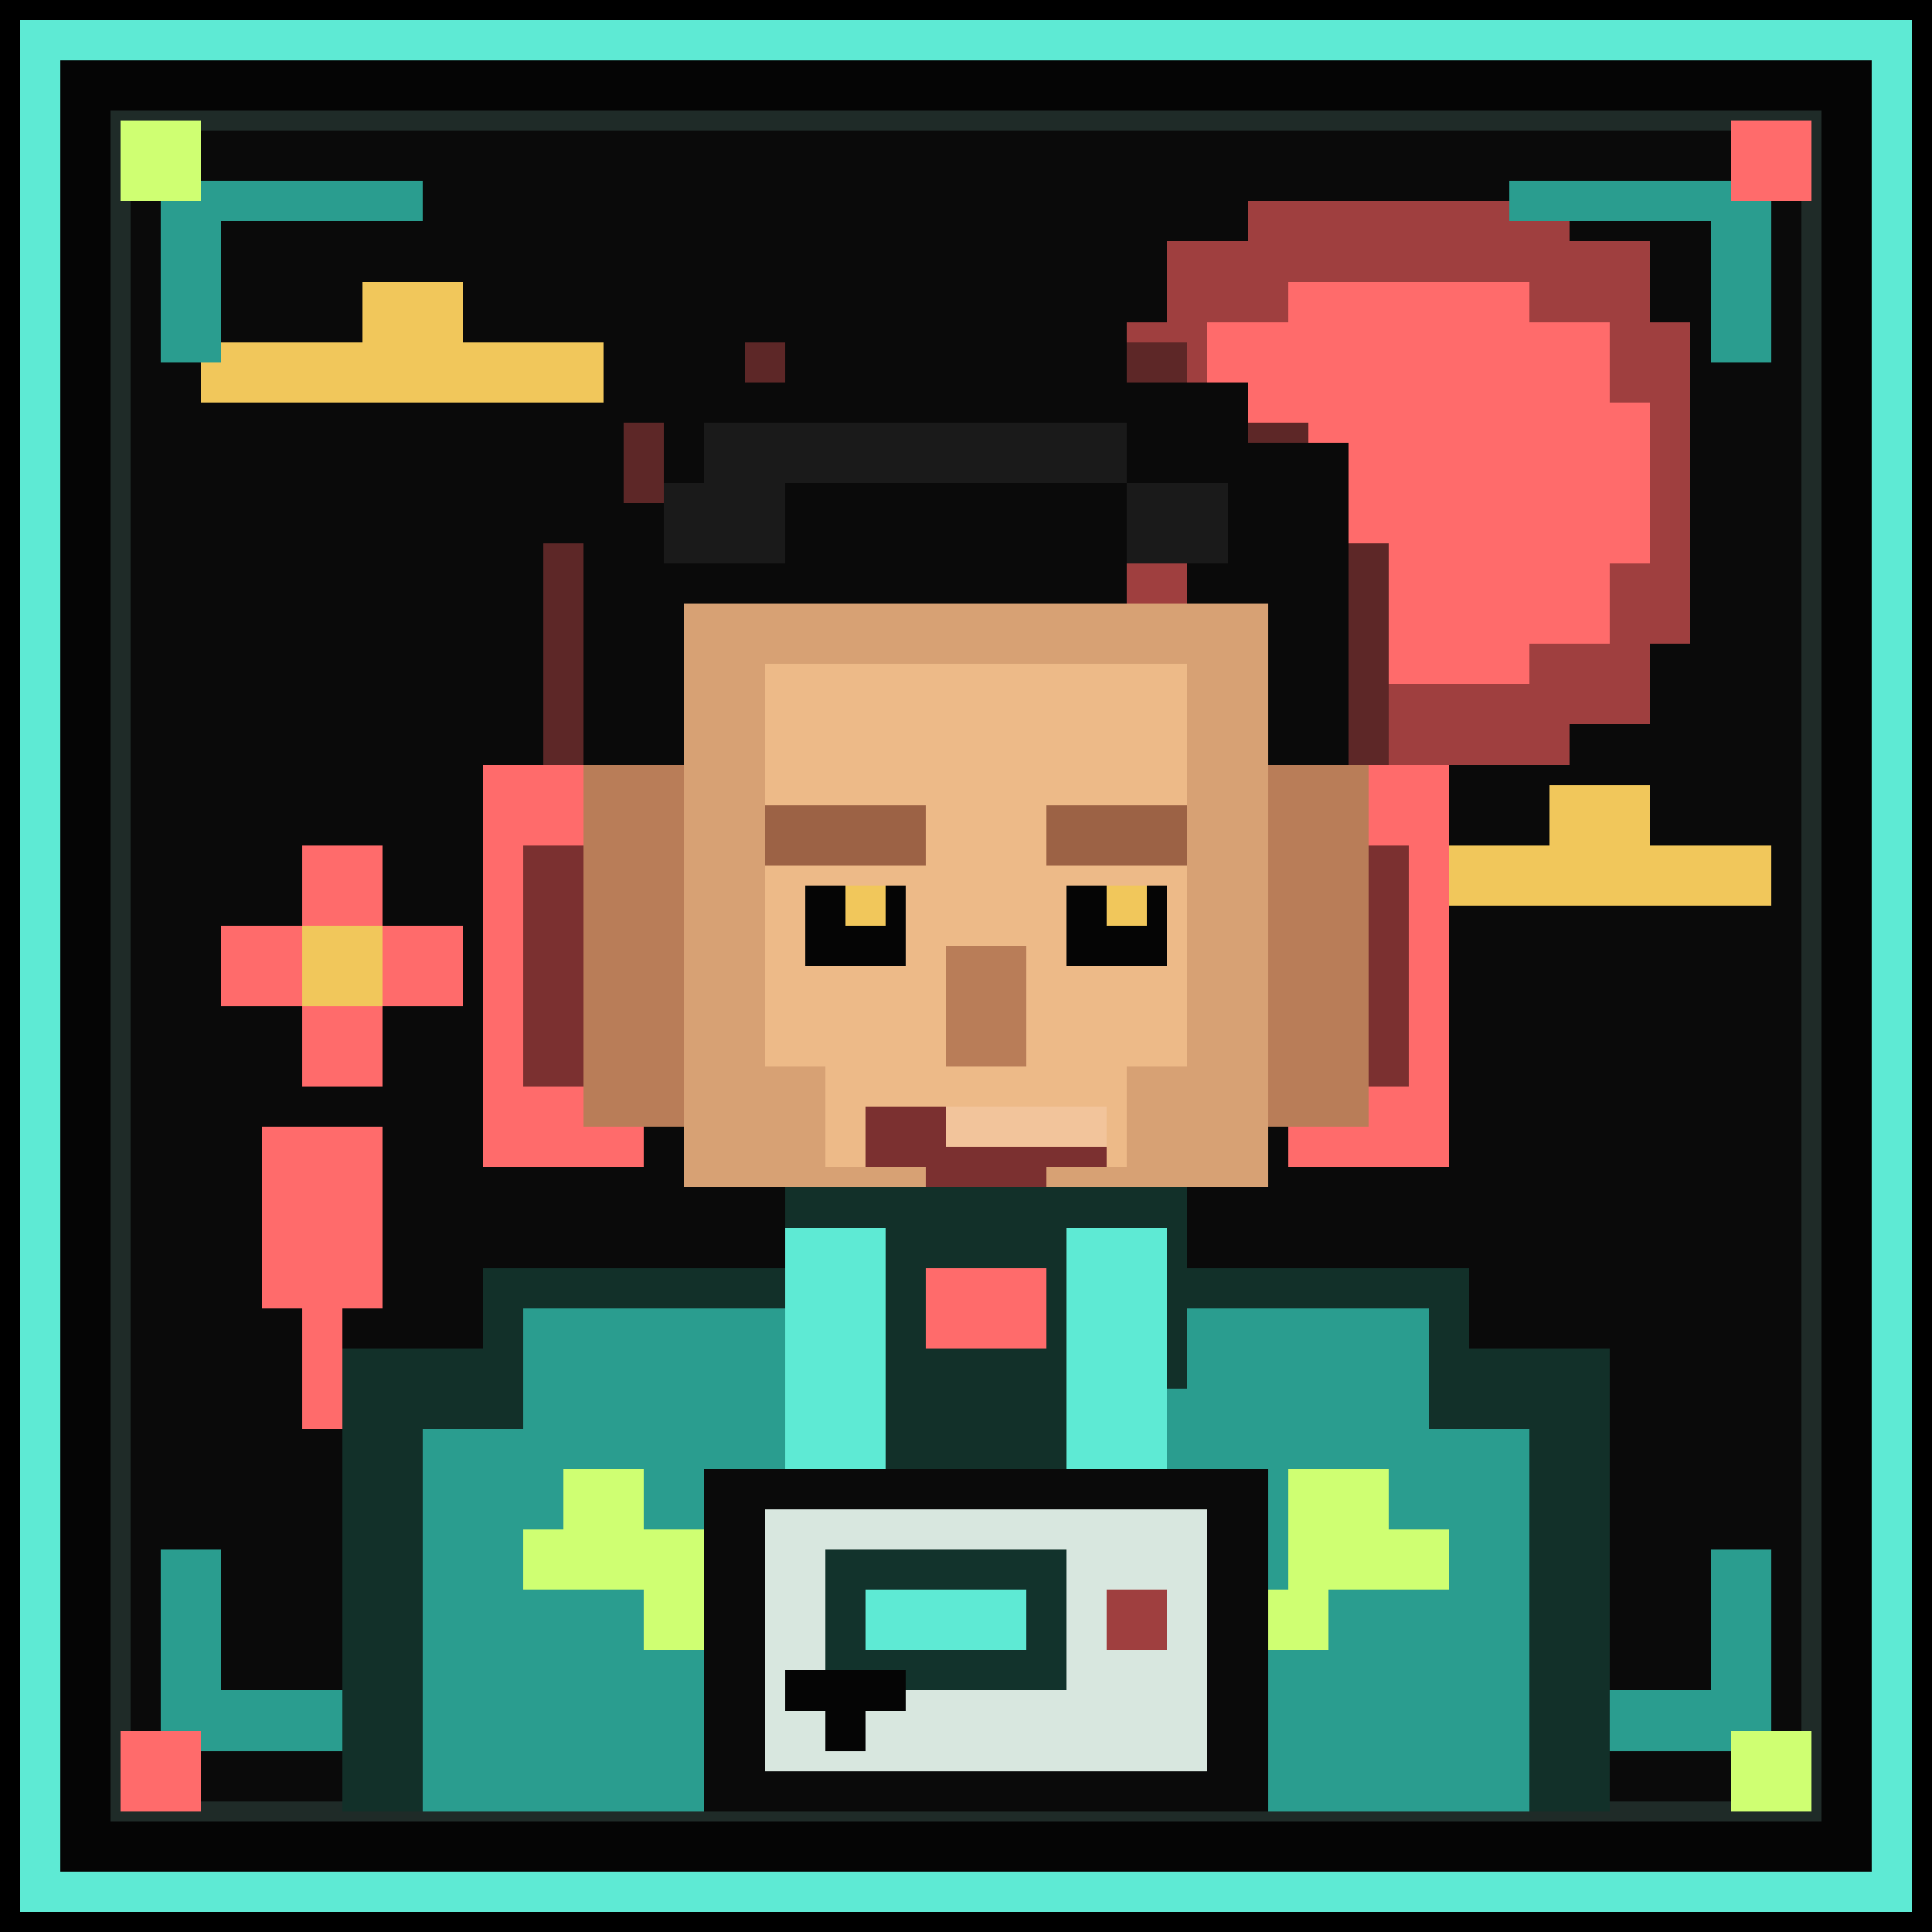
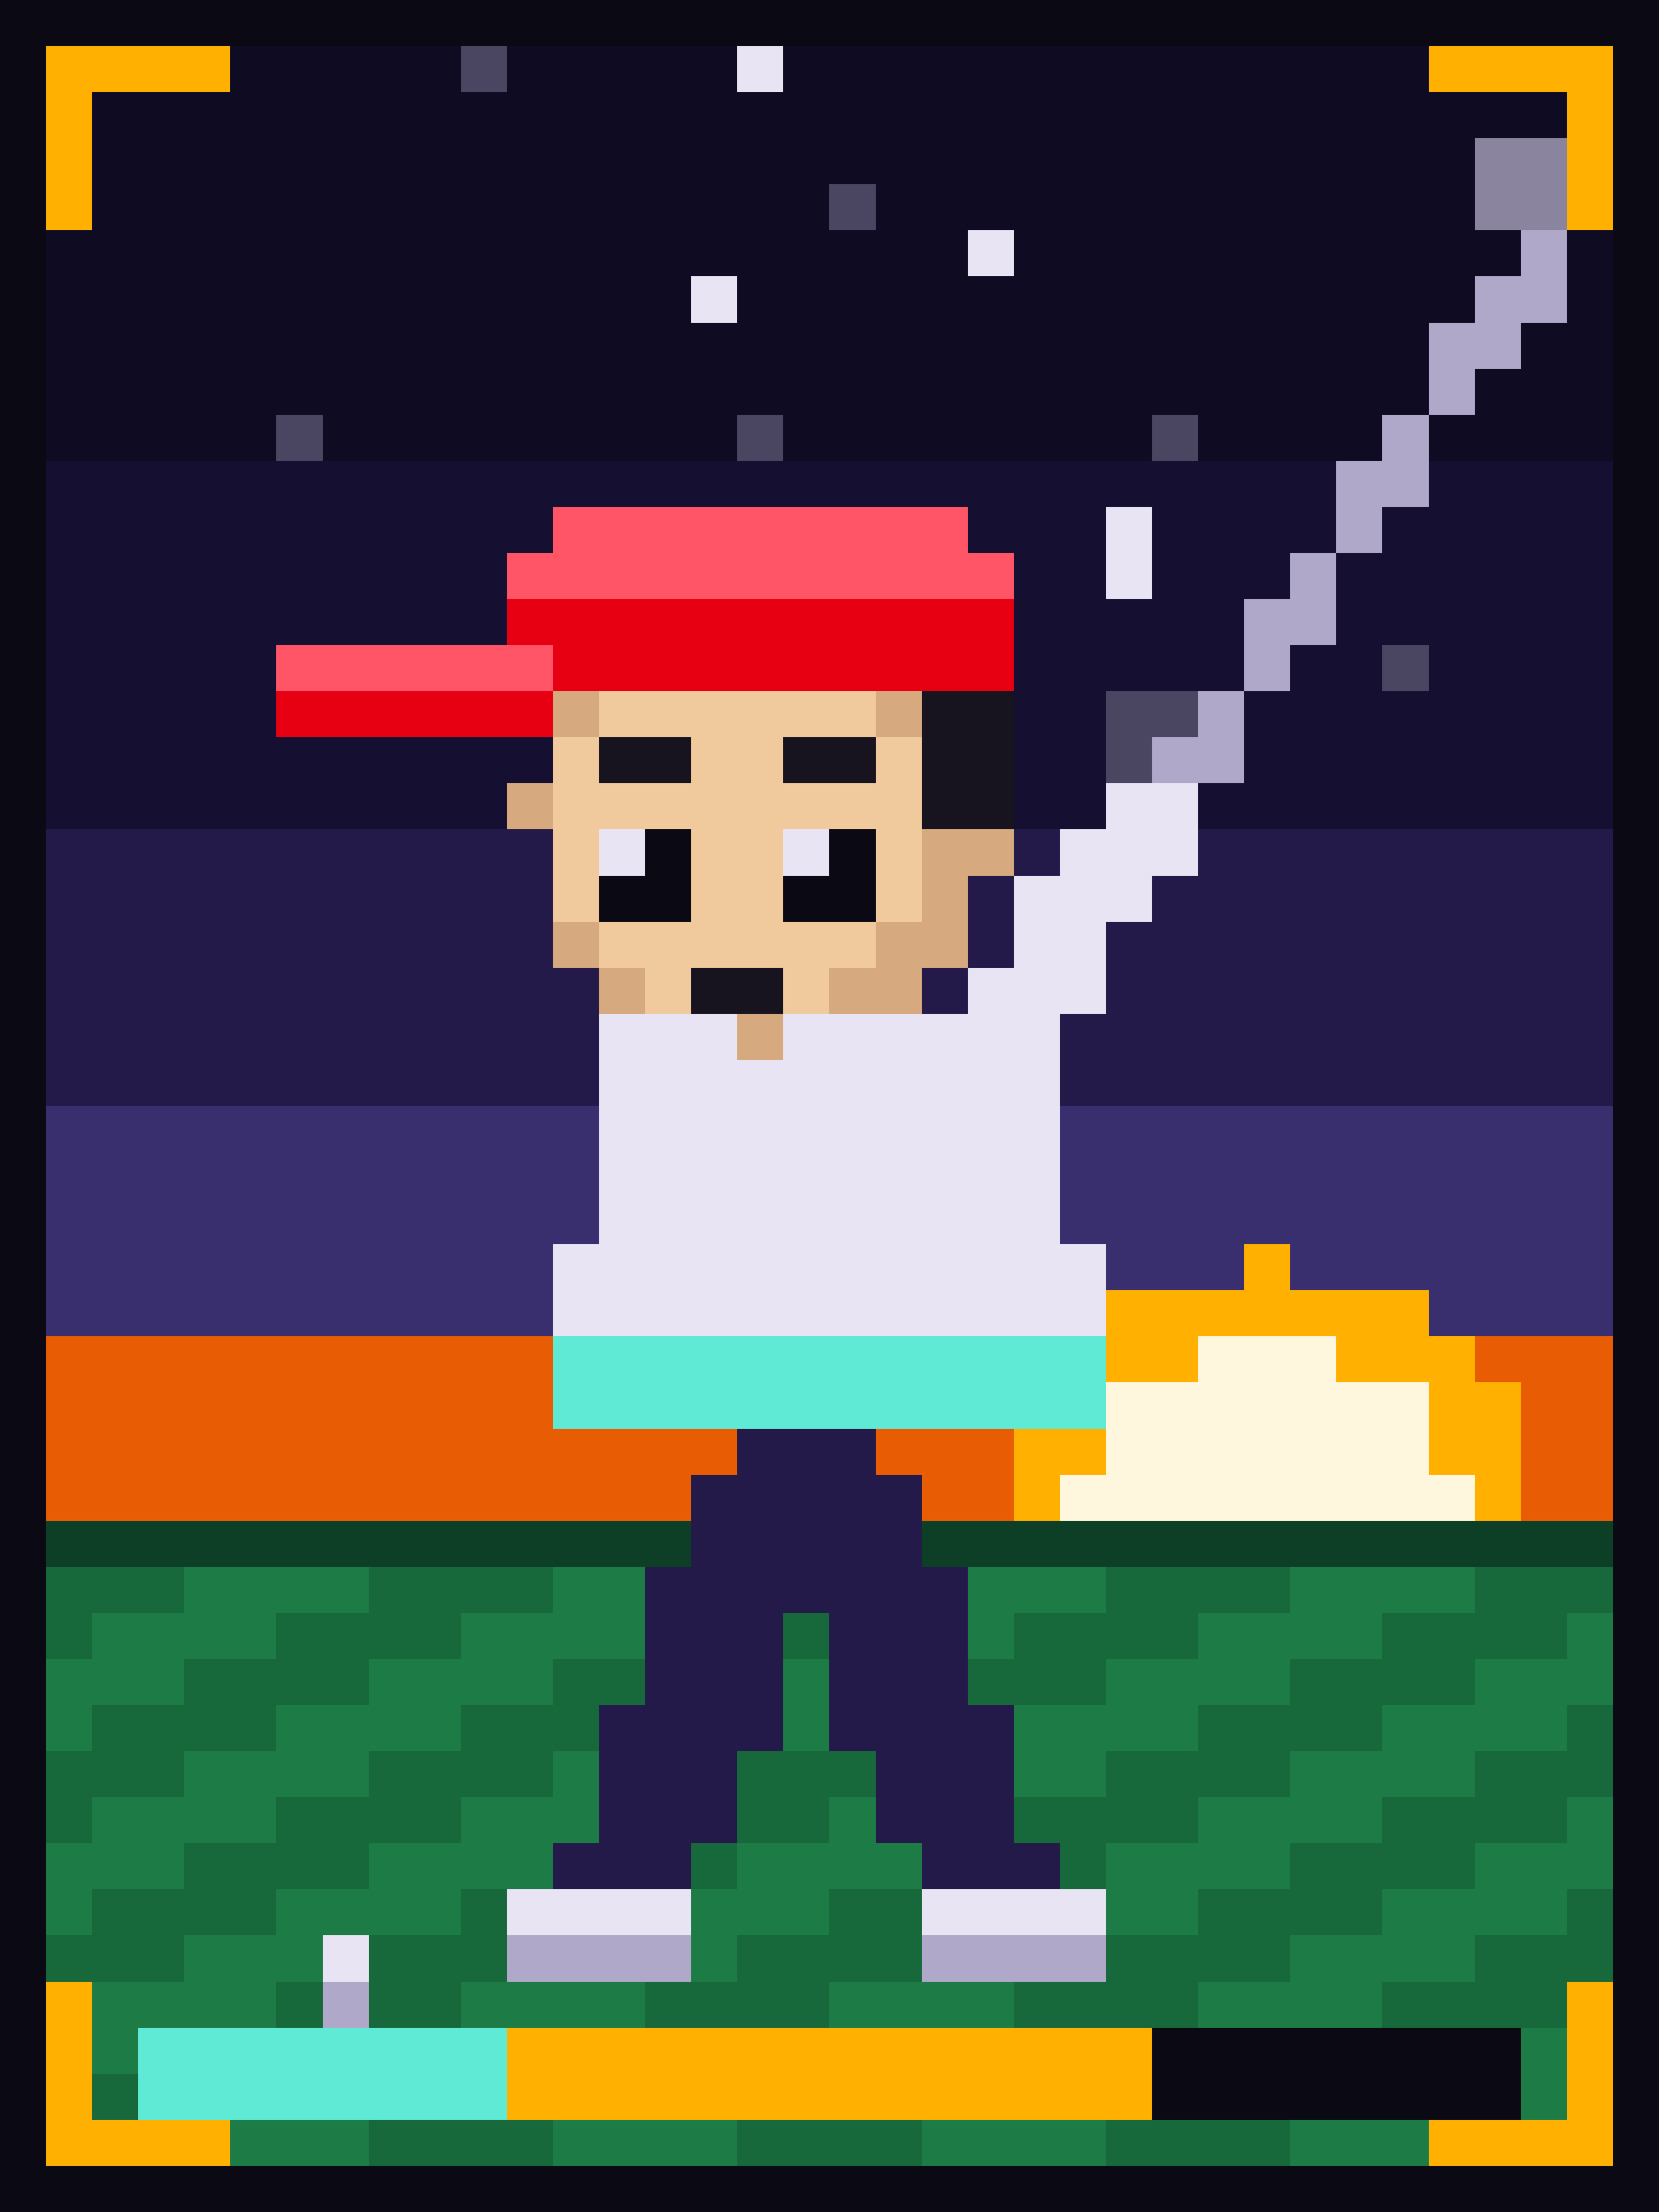
- <svg xmlns="http://www.w3.org/2000/svg" viewBox="0 0 192 192" shape-rendering="crispEdges">
-   <rect width="192" height="192" fill="#000000" />
-   <rect x="4" y="4" width="184" height="184" fill="#050505" stroke="#5eead4" stroke-width="4" />
-   <rect x="12" y="12" width="168" height="168" fill="#0a0a0a" stroke="#1f2b28" stroke-width="2" />
-   <path fill="#9f3f3f" d="M124 20h32v4h8v8h4v32h-4v8h-8v4h-32v-4h-8v-8h-4V32h4v-8h8z" />
-   <path fill="#ff6b6b" d="M128 28h24v4h8v8h4v16h-4v8h-8v4h-24v-4h-8v-8h-4V40h4v-8h8z" />
-   <path fill="#f1c75b" d="M20 34h16v-6h10v6h14v6H20zm118 50h16v-6h10v6h12v6h-38z" />
-   <path fill="#2a9d8f" d="M16 18h26v4H22v14h-6zm134 0h26v18h-6V22h-20zM16 154h6v14h20v6H16zm154 0h6v20h-26v-6h20z" />
-   <path fill="#5d2727" d="M54 54h8V42h12V34h44v8h12v12h8v58h-12V58h-8V46H74v12h-8v54H54z" />
-   <path fill="#ff6b6b" d="M48 76h16v40H48zm80 0h16v40h-16z" />
-   <path fill="#7b3030" d="M52 84h12v24H52zm76 0h12v24h-12z" />
-   <path fill="#0a0a0a" d="M66 38h12v-6h34v6h12v6h10v34h-8V64h-8V54h-12v8H92v-8H80v8H68v18H58V50h8z" />
-   <path fill="#1a1a1a" d="M70 42h42v6H78v8H66v-8h4zm42 6h10v8h-10z" />
-   <path fill="#b97d58" d="M58 76h10v36H58zm68 0h10v36h-10z" />
-   <path fill="#d7a174" d="M68 60h58v58h-8v12H78v-12H68z" />
-   <path fill="#edba88" d="M76 66h42v40h-6v10H82v-10h-6z" />
-   <path fill="#9c6245" d="M76 80h16v6H76zm28 0h14v6h-14z" />
-   <path fill="#050505" d="M80 88h10v8H80zm26 0h10v8h-10z" />
-   <path fill="#f1c75b" d="M84 88h4v4h-4zm26 0h4v4h-4z" />
-   <path fill="#b97d58" d="M94 94h8v12h-8z" />
-   <path fill="#7b3030" d="M86 110h24v6h-6v4H92v-4h-6z" />
-   <path fill="#f2c49b" d="M94 110h16v4H94z" />
-   <path fill="#123029" d="M48 126h30v-8h40v8h28v8h14v46H34v-46h14z" />
-   <path fill="#2a9d8f" d="M52 130h26v8h10v42H42v-38h10zm66 0h24v12h10v38h-46v-42h12z" />
-   <path fill="#5eead4" d="M78 122h10v58H78zm28 0h10v58h-10z" />
-   <path fill="#cfff72" d="M56 146h8v6h6v6h8v6h-14v-6H52v-6h4zm72 0h10v6h6v6h-12v6h-16v-6h12z" />
-   <path fill="#ff6b6b" d="M92 126h12v8H92z" />
-   <path fill="#0a0a0a" d="M70 146h56v34H70z" />
-   <path fill="#d8e7df" d="M76 150h44v26H76z" />
-   <path fill="#12332c" d="M82 154h24v14H82z" />
-   <path fill="#5eead4" d="M86 158h16v6H86z" />
-   <path fill="#9f3f3f" d="M110 158h6v6h-6z" />
-   <path fill="#050505" d="M82 170h4v4h-4zm-4-4h12v4H78z" />
-   <path fill="#ff6b6b" d="M22 92h8v-8h8v8h8v8h-8v8h-8v-8h-8zm8 20h8v18h-4v12h-4v-12h-4v-18z" />
-   <path fill="#f1c75b" d="M30 92h8v8h-8z" />
-   <rect x="12" y="12" width="8" height="8" fill="#cfff72" />
-   <rect x="172" y="12" width="8" height="8" fill="#ff6b6b" />
-   <rect x="12" y="172" width="8" height="8" fill="#ff6b6b" />
-   <rect x="172" y="172" width="8" height="8" fill="#cfff72" />
+ <svg xmlns="http://www.w3.org/2000/svg" viewBox="0 0 144 192" shape-rendering="crispEdges">
+   <rect x="0" y="0" width="144" height="4" fill="#0b0a14" />
+   <rect x="0" y="4" width="4" height="4" fill="#0b0a14" />
+   <rect x="4" y="4" width="16" height="4" fill="#ffb000" />
+   <rect x="20" y="4" width="20" height="4" fill="#0e0b22" />
+   <rect x="40" y="4" width="4" height="4" fill="#4a4560" />
+   <rect x="44" y="4" width="20" height="4" fill="#0e0b22" />
+   <rect x="64" y="4" width="4" height="4" fill="#e8e4f4" />
+   <rect x="68" y="4" width="56" height="4" fill="#0e0b22" />
+   <rect x="124" y="4" width="16" height="4" fill="#ffb000" />
+   <rect x="140" y="4" width="4" height="4" fill="#0b0a14" />
+   <rect x="0" y="8" width="4" height="4" fill="#0b0a14" />
+   <rect x="4" y="8" width="4" height="4" fill="#ffb000" />
+   <rect x="8" y="8" width="128" height="4" fill="#0e0b22" />
+   <rect x="136" y="8" width="4" height="4" fill="#ffb000" />
+   <rect x="140" y="8" width="4" height="4" fill="#0b0a14" />
+   <rect x="0" y="12" width="4" height="4" fill="#0b0a14" />
+   <rect x="4" y="12" width="4" height="4" fill="#ffb000" />
+   <rect x="8" y="12" width="120" height="4" fill="#0e0b22" />
+   <rect x="128" y="12" width="8" height="4" fill="#8a849f" />
+   <rect x="136" y="12" width="4" height="4" fill="#ffb000" />
+   <rect x="140" y="12" width="4" height="4" fill="#0b0a14" />
+   <rect x="0" y="16" width="4" height="4" fill="#0b0a14" />
+   <rect x="4" y="16" width="4" height="4" fill="#ffb000" />
+   <rect x="8" y="16" width="64" height="4" fill="#0e0b22" />
+   <rect x="72" y="16" width="4" height="4" fill="#4a4560" />
+   <rect x="76" y="16" width="52" height="4" fill="#0e0b22" />
+   <rect x="128" y="16" width="8" height="4" fill="#8a849f" />
+   <rect x="136" y="16" width="4" height="4" fill="#ffb000" />
+   <rect x="140" y="16" width="4" height="4" fill="#0b0a14" />
+   <rect x="0" y="20" width="4" height="4" fill="#0b0a14" />
+   <rect x="4" y="20" width="80" height="4" fill="#0e0b22" />
+   <rect x="84" y="20" width="4" height="4" fill="#e8e4f4" />
+   <rect x="88" y="20" width="44" height="4" fill="#0e0b22" />
+   <rect x="132" y="20" width="4" height="4" fill="#b0a8c8" />
+   <rect x="136" y="20" width="4" height="4" fill="#0e0b22" />
+   <rect x="140" y="20" width="4" height="4" fill="#0b0a14" />
+   <rect x="0" y="24" width="4" height="4" fill="#0b0a14" />
+   <rect x="4" y="24" width="56" height="4" fill="#0e0b22" />
+   <rect x="60" y="24" width="4" height="4" fill="#e8e4f4" />
+   <rect x="64" y="24" width="64" height="4" fill="#0e0b22" />
+   <rect x="128" y="24" width="8" height="4" fill="#b0a8c8" />
+   <rect x="136" y="24" width="4" height="4" fill="#0e0b22" />
+   <rect x="140" y="24" width="4" height="4" fill="#0b0a14" />
+   <rect x="0" y="28" width="4" height="4" fill="#0b0a14" />
+   <rect x="4" y="28" width="120" height="4" fill="#0e0b22" />
+   <rect x="124" y="28" width="8" height="4" fill="#b0a8c8" />
+   <rect x="132" y="28" width="8" height="4" fill="#0e0b22" />
+   <rect x="140" y="28" width="4" height="4" fill="#0b0a14" />
+   <rect x="0" y="32" width="4" height="4" fill="#0b0a14" />
+   <rect x="4" y="32" width="120" height="4" fill="#0e0b22" />
+   <rect x="124" y="32" width="4" height="4" fill="#b0a8c8" />
+   <rect x="128" y="32" width="12" height="4" fill="#0e0b22" />
+   <rect x="140" y="32" width="4" height="4" fill="#0b0a14" />
+   <rect x="0" y="36" width="4" height="4" fill="#0b0a14" />
+   <rect x="4" y="36" width="20" height="4" fill="#0e0b22" />
+   <rect x="24" y="36" width="4" height="4" fill="#4a4560" />
+   <rect x="28" y="36" width="36" height="4" fill="#0e0b22" />
+   <rect x="64" y="36" width="4" height="4" fill="#4a4560" />
+   <rect x="68" y="36" width="32" height="4" fill="#0e0b22" />
+   <rect x="100" y="36" width="4" height="4" fill="#4a4560" />
+   <rect x="104" y="36" width="16" height="4" fill="#0e0b22" />
+   <rect x="120" y="36" width="4" height="4" fill="#b0a8c8" />
+   <rect x="124" y="36" width="16" height="4" fill="#0e0b22" />
+   <rect x="140" y="36" width="4" height="4" fill="#0b0a14" />
+   <rect x="0" y="40" width="4" height="4" fill="#0b0a14" />
+   <rect x="4" y="40" width="112" height="4" fill="#151032" />
+   <rect x="116" y="40" width="8" height="4" fill="#b0a8c8" />
+   <rect x="124" y="40" width="16" height="4" fill="#151032" />
+   <rect x="140" y="40" width="4" height="4" fill="#0b0a14" />
+   <rect x="0" y="44" width="4" height="4" fill="#0b0a14" />
+   <rect x="4" y="44" width="44" height="4" fill="#151032" />
+   <rect x="48" y="44" width="36" height="4" fill="#ff5566" />
+   <rect x="84" y="44" width="12" height="4" fill="#151032" />
+   <rect x="96" y="44" width="4" height="4" fill="#e8e4f4" />
+   <rect x="100" y="44" width="16" height="4" fill="#151032" />
+   <rect x="116" y="44" width="4" height="4" fill="#b0a8c8" />
+   <rect x="120" y="44" width="20" height="4" fill="#151032" />
+   <rect x="140" y="44" width="4" height="4" fill="#0b0a14" />
+   <rect x="0" y="48" width="4" height="4" fill="#0b0a14" />
+   <rect x="4" y="48" width="40" height="4" fill="#151032" />
+   <rect x="44" y="48" width="44" height="4" fill="#ff5566" />
+   <rect x="88" y="48" width="8" height="4" fill="#151032" />
+   <rect x="96" y="48" width="4" height="4" fill="#e8e4f4" />
+   <rect x="100" y="48" width="12" height="4" fill="#151032" />
+   <rect x="112" y="48" width="4" height="4" fill="#b0a8c8" />
+   <rect x="116" y="48" width="24" height="4" fill="#151032" />
+   <rect x="140" y="48" width="4" height="4" fill="#0b0a14" />
+   <rect x="0" y="52" width="4" height="4" fill="#0b0a14" />
+   <rect x="4" y="52" width="40" height="4" fill="#151032" />
+   <rect x="44" y="52" width="44" height="4" fill="#e60012" />
+   <rect x="88" y="52" width="20" height="4" fill="#151032" />
+   <rect x="108" y="52" width="8" height="4" fill="#b0a8c8" />
+   <rect x="116" y="52" width="24" height="4" fill="#151032" />
+   <rect x="140" y="52" width="4" height="4" fill="#0b0a14" />
+   <rect x="0" y="56" width="4" height="4" fill="#0b0a14" />
+   <rect x="4" y="56" width="20" height="4" fill="#151032" />
+   <rect x="24" y="56" width="24" height="4" fill="#ff5566" />
+   <rect x="48" y="56" width="40" height="4" fill="#e60012" />
+   <rect x="88" y="56" width="20" height="4" fill="#151032" />
+   <rect x="108" y="56" width="4" height="4" fill="#b0a8c8" />
+   <rect x="112" y="56" width="8" height="4" fill="#151032" />
+   <rect x="120" y="56" width="4" height="4" fill="#4a4560" />
+   <rect x="124" y="56" width="16" height="4" fill="#151032" />
+   <rect x="140" y="56" width="4" height="4" fill="#0b0a14" />
+   <rect x="0" y="60" width="4" height="4" fill="#0b0a14" />
+   <rect x="4" y="60" width="20" height="4" fill="#151032" />
+   <rect x="24" y="60" width="24" height="4" fill="#e60012" />
+   <rect x="48" y="60" width="4" height="4" fill="#d7a97e" />
+   <rect x="52" y="60" width="24" height="4" fill="#f0c99c" />
+   <rect x="76" y="60" width="4" height="4" fill="#d7a97e" />
+   <rect x="80" y="60" width="8" height="4" fill="#17141f" />
+   <rect x="88" y="60" width="8" height="4" fill="#151032" />
+   <rect x="96" y="60" width="8" height="4" fill="#4a4560" />
+   <rect x="104" y="60" width="4" height="4" fill="#b0a8c8" />
+   <rect x="108" y="60" width="32" height="4" fill="#151032" />
+   <rect x="140" y="60" width="4" height="4" fill="#0b0a14" />
+   <rect x="0" y="64" width="4" height="4" fill="#0b0a14" />
+   <rect x="4" y="64" width="44" height="4" fill="#151032" />
+   <rect x="48" y="64" width="4" height="4" fill="#f0c99c" />
+   <rect x="52" y="64" width="8" height="4" fill="#17141f" />
+   <rect x="60" y="64" width="8" height="4" fill="#f0c99c" />
+   <rect x="68" y="64" width="8" height="4" fill="#17141f" />
+   <rect x="76" y="64" width="4" height="4" fill="#f0c99c" />
+   <rect x="80" y="64" width="8" height="4" fill="#17141f" />
+   <rect x="88" y="64" width="8" height="4" fill="#151032" />
+   <rect x="96" y="64" width="4" height="4" fill="#4a4560" />
+   <rect x="100" y="64" width="8" height="4" fill="#b0a8c8" />
+   <rect x="108" y="64" width="32" height="4" fill="#151032" />
+   <rect x="140" y="64" width="4" height="4" fill="#0b0a14" />
+   <rect x="0" y="68" width="4" height="4" fill="#0b0a14" />
+   <rect x="4" y="68" width="40" height="4" fill="#151032" />
+   <rect x="44" y="68" width="4" height="4" fill="#d7a97e" />
+   <rect x="48" y="68" width="32" height="4" fill="#f0c99c" />
+   <rect x="80" y="68" width="8" height="4" fill="#17141f" />
+   <rect x="88" y="68" width="8" height="4" fill="#151032" />
+   <rect x="96" y="68" width="8" height="4" fill="#e8e4f4" />
+   <rect x="104" y="68" width="36" height="4" fill="#151032" />
+   <rect x="140" y="68" width="4" height="4" fill="#0b0a14" />
+   <rect x="0" y="72" width="4" height="4" fill="#0b0a14" />
+   <rect x="4" y="72" width="44" height="4" fill="#241a4a" />
+   <rect x="48" y="72" width="4" height="4" fill="#f0c99c" />
+   <rect x="52" y="72" width="4" height="4" fill="#e8e4f4" />
+   <rect x="56" y="72" width="4" height="4" fill="#0b0a14" />
+   <rect x="60" y="72" width="8" height="4" fill="#f0c99c" />
+   <rect x="68" y="72" width="4" height="4" fill="#e8e4f4" />
+   <rect x="72" y="72" width="4" height="4" fill="#0b0a14" />
+   <rect x="76" y="72" width="4" height="4" fill="#f0c99c" />
+   <rect x="80" y="72" width="8" height="4" fill="#d7a97e" />
+   <rect x="88" y="72" width="4" height="4" fill="#241a4a" />
+   <rect x="92" y="72" width="12" height="4" fill="#e8e4f4" />
+   <rect x="104" y="72" width="36" height="4" fill="#241a4a" />
+   <rect x="140" y="72" width="4" height="4" fill="#0b0a14" />
+   <rect x="0" y="76" width="4" height="4" fill="#0b0a14" />
+   <rect x="4" y="76" width="44" height="4" fill="#241a4a" />
+   <rect x="48" y="76" width="4" height="4" fill="#f0c99c" />
+   <rect x="52" y="76" width="8" height="4" fill="#0b0a14" />
+   <rect x="60" y="76" width="8" height="4" fill="#f0c99c" />
+   <rect x="68" y="76" width="8" height="4" fill="#0b0a14" />
+   <rect x="76" y="76" width="4" height="4" fill="#f0c99c" />
+   <rect x="80" y="76" width="4" height="4" fill="#d7a97e" />
+   <rect x="84" y="76" width="4" height="4" fill="#241a4a" />
+   <rect x="88" y="76" width="12" height="4" fill="#e8e4f4" />
+   <rect x="100" y="76" width="40" height="4" fill="#241a4a" />
+   <rect x="140" y="76" width="4" height="4" fill="#0b0a14" />
+   <rect x="0" y="80" width="4" height="4" fill="#0b0a14" />
+   <rect x="4" y="80" width="44" height="4" fill="#241a4a" />
+   <rect x="48" y="80" width="4" height="4" fill="#d7a97e" />
+   <rect x="52" y="80" width="24" height="4" fill="#f0c99c" />
+   <rect x="76" y="80" width="8" height="4" fill="#d7a97e" />
+   <rect x="84" y="80" width="4" height="4" fill="#241a4a" />
+   <rect x="88" y="80" width="8" height="4" fill="#e8e4f4" />
+   <rect x="96" y="80" width="44" height="4" fill="#241a4a" />
+   <rect x="140" y="80" width="4" height="4" fill="#0b0a14" />
+   <rect x="0" y="84" width="4" height="4" fill="#0b0a14" />
+   <rect x="4" y="84" width="48" height="4" fill="#241a4a" />
+   <rect x="52" y="84" width="4" height="4" fill="#d7a97e" />
+   <rect x="56" y="84" width="4" height="4" fill="#f0c99c" />
+   <rect x="60" y="84" width="8" height="4" fill="#17141f" />
+   <rect x="68" y="84" width="4" height="4" fill="#f0c99c" />
+   <rect x="72" y="84" width="8" height="4" fill="#d7a97e" />
+   <rect x="80" y="84" width="4" height="4" fill="#241a4a" />
+   <rect x="84" y="84" width="12" height="4" fill="#e8e4f4" />
+   <rect x="96" y="84" width="44" height="4" fill="#241a4a" />
+   <rect x="140" y="84" width="4" height="4" fill="#0b0a14" />
+   <rect x="0" y="88" width="4" height="4" fill="#0b0a14" />
+   <rect x="4" y="88" width="48" height="4" fill="#241a4a" />
+   <rect x="52" y="88" width="12" height="4" fill="#e8e4f4" />
+   <rect x="64" y="88" width="4" height="4" fill="#d7a97e" />
+   <rect x="68" y="88" width="24" height="4" fill="#e8e4f4" />
+   <rect x="92" y="88" width="48" height="4" fill="#241a4a" />
+   <rect x="140" y="88" width="4" height="4" fill="#0b0a14" />
+   <rect x="0" y="92" width="4" height="4" fill="#0b0a14" />
+   <rect x="4" y="92" width="48" height="4" fill="#241a4a" />
+   <rect x="52" y="92" width="40" height="4" fill="#e8e4f4" />
+   <rect x="92" y="92" width="48" height="4" fill="#241a4a" />
+   <rect x="140" y="92" width="4" height="4" fill="#0b0a14" />
+   <rect x="0" y="96" width="4" height="4" fill="#0b0a14" />
+   <rect x="4" y="96" width="48" height="4" fill="#3a2f6e" />
+   <rect x="52" y="96" width="40" height="4" fill="#e8e4f4" />
+   <rect x="92" y="96" width="48" height="4" fill="#3a2f6e" />
+   <rect x="140" y="96" width="4" height="4" fill="#0b0a14" />
+   <rect x="0" y="100" width="4" height="4" fill="#0b0a14" />
+   <rect x="4" y="100" width="48" height="4" fill="#3a2f6e" />
+   <rect x="52" y="100" width="40" height="4" fill="#e8e4f4" />
+   <rect x="92" y="100" width="48" height="4" fill="#3a2f6e" />
+   <rect x="140" y="100" width="4" height="4" fill="#0b0a14" />
+   <rect x="0" y="104" width="4" height="4" fill="#0b0a14" />
+   <rect x="4" y="104" width="48" height="4" fill="#3a2f6e" />
+   <rect x="52" y="104" width="40" height="4" fill="#e8e4f4" />
+   <rect x="92" y="104" width="48" height="4" fill="#3a2f6e" />
+   <rect x="140" y="104" width="4" height="4" fill="#0b0a14" />
+   <rect x="0" y="108" width="4" height="4" fill="#0b0a14" />
+   <rect x="4" y="108" width="44" height="4" fill="#3a2f6e" />
+   <rect x="48" y="108" width="48" height="4" fill="#e8e4f4" />
+   <rect x="96" y="108" width="12" height="4" fill="#3a2f6e" />
+   <rect x="108" y="108" width="4" height="4" fill="#ffb000" />
+   <rect x="112" y="108" width="28" height="4" fill="#3a2f6e" />
+   <rect x="140" y="108" width="4" height="4" fill="#0b0a14" />
+   <rect x="0" y="112" width="4" height="4" fill="#0b0a14" />
+   <rect x="4" y="112" width="44" height="4" fill="#3a2f6e" />
+   <rect x="48" y="112" width="48" height="4" fill="#e8e4f4" />
+   <rect x="96" y="112" width="28" height="4" fill="#ffb000" />
+   <rect x="124" y="112" width="16" height="4" fill="#3a2f6e" />
+   <rect x="140" y="112" width="4" height="4" fill="#0b0a14" />
+   <rect x="0" y="116" width="4" height="4" fill="#0b0a14" />
+   <rect x="4" y="116" width="44" height="4" fill="#e85d04" />
+   <rect x="48" y="116" width="48" height="4" fill="#5eead4" />
+   <rect x="96" y="116" width="8" height="4" fill="#ffb000" />
+   <rect x="104" y="116" width="12" height="4" fill="#fff6de" />
+   <rect x="116" y="116" width="12" height="4" fill="#ffb000" />
+   <rect x="128" y="116" width="12" height="4" fill="#e85d04" />
+   <rect x="140" y="116" width="4" height="4" fill="#0b0a14" />
+   <rect x="0" y="120" width="4" height="4" fill="#0b0a14" />
+   <rect x="4" y="120" width="44" height="4" fill="#e85d04" />
+   <rect x="48" y="120" width="48" height="4" fill="#5eead4" />
+   <rect x="96" y="120" width="28" height="4" fill="#fff6de" />
+   <rect x="124" y="120" width="8" height="4" fill="#ffb000" />
+   <rect x="132" y="120" width="8" height="4" fill="#e85d04" />
+   <rect x="140" y="120" width="4" height="4" fill="#0b0a14" />
+   <rect x="0" y="124" width="4" height="4" fill="#0b0a14" />
+   <rect x="4" y="124" width="60" height="4" fill="#e85d04" />
+   <rect x="64" y="124" width="12" height="4" fill="#241a4a" />
+   <rect x="76" y="124" width="12" height="4" fill="#e85d04" />
+   <rect x="88" y="124" width="8" height="4" fill="#ffb000" />
+   <rect x="96" y="124" width="28" height="4" fill="#fff6de" />
+   <rect x="124" y="124" width="8" height="4" fill="#ffb000" />
+   <rect x="132" y="124" width="8" height="4" fill="#e85d04" />
+   <rect x="140" y="124" width="4" height="4" fill="#0b0a14" />
+   <rect x="0" y="128" width="4" height="4" fill="#0b0a14" />
+   <rect x="4" y="128" width="56" height="4" fill="#e85d04" />
+   <rect x="60" y="128" width="20" height="4" fill="#241a4a" />
+   <rect x="80" y="128" width="8" height="4" fill="#e85d04" />
+   <rect x="88" y="128" width="4" height="4" fill="#ffb000" />
+   <rect x="92" y="128" width="36" height="4" fill="#fff6de" />
+   <rect x="128" y="128" width="4" height="4" fill="#ffb000" />
+   <rect x="132" y="128" width="8" height="4" fill="#e85d04" />
+   <rect x="140" y="128" width="4" height="4" fill="#0b0a14" />
+   <rect x="0" y="132" width="4" height="4" fill="#0b0a14" />
+   <rect x="4" y="132" width="56" height="4" fill="#0d3f27" />
+   <rect x="60" y="132" width="20" height="4" fill="#241a4a" />
+   <rect x="80" y="132" width="60" height="4" fill="#0d3f27" />
+   <rect x="140" y="132" width="4" height="4" fill="#0b0a14" />
+   <rect x="0" y="136" width="4" height="4" fill="#0b0a14" />
+   <rect x="4" y="136" width="12" height="4" fill="#17683a" />
+   <rect x="16" y="136" width="16" height="4" fill="#1d7b46" />
+   <rect x="32" y="136" width="16" height="4" fill="#17683a" />
+   <rect x="48" y="136" width="8" height="4" fill="#1d7b46" />
+   <rect x="56" y="136" width="28" height="4" fill="#241a4a" />
+   <rect x="84" y="136" width="12" height="4" fill="#1d7b46" />
+   <rect x="96" y="136" width="16" height="4" fill="#17683a" />
+   <rect x="112" y="136" width="16" height="4" fill="#1d7b46" />
+   <rect x="128" y="136" width="12" height="4" fill="#17683a" />
+   <rect x="140" y="136" width="4" height="4" fill="#0b0a14" />
+   <rect x="0" y="140" width="4" height="4" fill="#0b0a14" />
+   <rect x="4" y="140" width="4" height="4" fill="#17683a" />
+   <rect x="8" y="140" width="16" height="4" fill="#1d7b46" />
+   <rect x="24" y="140" width="16" height="4" fill="#17683a" />
+   <rect x="40" y="140" width="16" height="4" fill="#1d7b46" />
+   <rect x="56" y="140" width="12" height="4" fill="#241a4a" />
+   <rect x="68" y="140" width="4" height="4" fill="#17683a" />
+   <rect x="72" y="140" width="12" height="4" fill="#241a4a" />
+   <rect x="84" y="140" width="4" height="4" fill="#1d7b46" />
+   <rect x="88" y="140" width="16" height="4" fill="#17683a" />
+   <rect x="104" y="140" width="16" height="4" fill="#1d7b46" />
+   <rect x="120" y="140" width="16" height="4" fill="#17683a" />
+   <rect x="136" y="140" width="4" height="4" fill="#1d7b46" />
+   <rect x="140" y="140" width="4" height="4" fill="#0b0a14" />
+   <rect x="0" y="144" width="4" height="4" fill="#0b0a14" />
+   <rect x="4" y="144" width="12" height="4" fill="#1d7b46" />
+   <rect x="16" y="144" width="16" height="4" fill="#17683a" />
+   <rect x="32" y="144" width="16" height="4" fill="#1d7b46" />
+   <rect x="48" y="144" width="8" height="4" fill="#17683a" />
+   <rect x="56" y="144" width="12" height="4" fill="#241a4a" />
+   <rect x="68" y="144" width="4" height="4" fill="#1d7b46" />
+   <rect x="72" y="144" width="12" height="4" fill="#241a4a" />
+   <rect x="84" y="144" width="12" height="4" fill="#17683a" />
+   <rect x="96" y="144" width="16" height="4" fill="#1d7b46" />
+   <rect x="112" y="144" width="16" height="4" fill="#17683a" />
+   <rect x="128" y="144" width="12" height="4" fill="#1d7b46" />
+   <rect x="140" y="144" width="4" height="4" fill="#0b0a14" />
+   <rect x="0" y="148" width="4" height="4" fill="#0b0a14" />
+   <rect x="4" y="148" width="4" height="4" fill="#1d7b46" />
+   <rect x="8" y="148" width="16" height="4" fill="#17683a" />
+   <rect x="24" y="148" width="16" height="4" fill="#1d7b46" />
+   <rect x="40" y="148" width="12" height="4" fill="#17683a" />
+   <rect x="52" y="148" width="16" height="4" fill="#241a4a" />
+   <rect x="68" y="148" width="4" height="4" fill="#1d7b46" />
+   <rect x="72" y="148" width="16" height="4" fill="#241a4a" />
+   <rect x="88" y="148" width="16" height="4" fill="#1d7b46" />
+   <rect x="104" y="148" width="16" height="4" fill="#17683a" />
+   <rect x="120" y="148" width="16" height="4" fill="#1d7b46" />
+   <rect x="136" y="148" width="4" height="4" fill="#17683a" />
+   <rect x="140" y="148" width="4" height="4" fill="#0b0a14" />
+   <rect x="0" y="152" width="4" height="4" fill="#0b0a14" />
+   <rect x="4" y="152" width="12" height="4" fill="#17683a" />
+   <rect x="16" y="152" width="16" height="4" fill="#1d7b46" />
+   <rect x="32" y="152" width="16" height="4" fill="#17683a" />
+   <rect x="48" y="152" width="4" height="4" fill="#1d7b46" />
+   <rect x="52" y="152" width="12" height="4" fill="#241a4a" />
+   <rect x="64" y="152" width="12" height="4" fill="#17683a" />
+   <rect x="76" y="152" width="12" height="4" fill="#241a4a" />
+   <rect x="88" y="152" width="8" height="4" fill="#1d7b46" />
+   <rect x="96" y="152" width="16" height="4" fill="#17683a" />
+   <rect x="112" y="152" width="16" height="4" fill="#1d7b46" />
+   <rect x="128" y="152" width="12" height="4" fill="#17683a" />
+   <rect x="140" y="152" width="4" height="4" fill="#0b0a14" />
+   <rect x="0" y="156" width="4" height="4" fill="#0b0a14" />
+   <rect x="4" y="156" width="4" height="4" fill="#17683a" />
+   <rect x="8" y="156" width="16" height="4" fill="#1d7b46" />
+   <rect x="24" y="156" width="16" height="4" fill="#17683a" />
+   <rect x="40" y="156" width="12" height="4" fill="#1d7b46" />
+   <rect x="52" y="156" width="12" height="4" fill="#241a4a" />
+   <rect x="64" y="156" width="8" height="4" fill="#17683a" />
+   <rect x="72" y="156" width="4" height="4" fill="#1d7b46" />
+   <rect x="76" y="156" width="12" height="4" fill="#241a4a" />
+   <rect x="88" y="156" width="16" height="4" fill="#17683a" />
+   <rect x="104" y="156" width="16" height="4" fill="#1d7b46" />
+   <rect x="120" y="156" width="16" height="4" fill="#17683a" />
+   <rect x="136" y="156" width="4" height="4" fill="#1d7b46" />
+   <rect x="140" y="156" width="4" height="4" fill="#0b0a14" />
+   <rect x="0" y="160" width="4" height="4" fill="#0b0a14" />
+   <rect x="4" y="160" width="12" height="4" fill="#1d7b46" />
+   <rect x="16" y="160" width="16" height="4" fill="#17683a" />
+   <rect x="32" y="160" width="16" height="4" fill="#1d7b46" />
+   <rect x="48" y="160" width="12" height="4" fill="#241a4a" />
+   <rect x="60" y="160" width="4" height="4" fill="#17683a" />
+   <rect x="64" y="160" width="16" height="4" fill="#1d7b46" />
+   <rect x="80" y="160" width="12" height="4" fill="#241a4a" />
+   <rect x="92" y="160" width="4" height="4" fill="#17683a" />
+   <rect x="96" y="160" width="16" height="4" fill="#1d7b46" />
+   <rect x="112" y="160" width="16" height="4" fill="#17683a" />
+   <rect x="128" y="160" width="12" height="4" fill="#1d7b46" />
+   <rect x="140" y="160" width="4" height="4" fill="#0b0a14" />
+   <rect x="0" y="164" width="4" height="4" fill="#0b0a14" />
+   <rect x="4" y="164" width="4" height="4" fill="#1d7b46" />
+   <rect x="8" y="164" width="16" height="4" fill="#17683a" />
+   <rect x="24" y="164" width="16" height="4" fill="#1d7b46" />
+   <rect x="40" y="164" width="4" height="4" fill="#17683a" />
+   <rect x="44" y="164" width="16" height="4" fill="#e8e4f4" />
+   <rect x="60" y="164" width="12" height="4" fill="#1d7b46" />
+   <rect x="72" y="164" width="8" height="4" fill="#17683a" />
+   <rect x="80" y="164" width="16" height="4" fill="#e8e4f4" />
+   <rect x="96" y="164" width="8" height="4" fill="#1d7b46" />
+   <rect x="104" y="164" width="16" height="4" fill="#17683a" />
+   <rect x="120" y="164" width="16" height="4" fill="#1d7b46" />
+   <rect x="136" y="164" width="4" height="4" fill="#17683a" />
+   <rect x="140" y="164" width="4" height="4" fill="#0b0a14" />
+   <rect x="0" y="168" width="4" height="4" fill="#0b0a14" />
+   <rect x="4" y="168" width="12" height="4" fill="#17683a" />
+   <rect x="16" y="168" width="12" height="4" fill="#1d7b46" />
+   <rect x="28" y="168" width="4" height="4" fill="#e8e4f4" />
+   <rect x="32" y="168" width="12" height="4" fill="#17683a" />
+   <rect x="44" y="168" width="16" height="4" fill="#b0a8c8" />
+   <rect x="60" y="168" width="4" height="4" fill="#1d7b46" />
+   <rect x="64" y="168" width="16" height="4" fill="#17683a" />
+   <rect x="80" y="168" width="16" height="4" fill="#b0a8c8" />
+   <rect x="96" y="168" width="16" height="4" fill="#17683a" />
+   <rect x="112" y="168" width="16" height="4" fill="#1d7b46" />
+   <rect x="128" y="168" width="12" height="4" fill="#17683a" />
+   <rect x="140" y="168" width="4" height="4" fill="#0b0a14" />
+   <rect x="0" y="172" width="4" height="4" fill="#0b0a14" />
+   <rect x="4" y="172" width="4" height="4" fill="#ffb000" />
+   <rect x="8" y="172" width="16" height="4" fill="#1d7b46" />
+   <rect x="24" y="172" width="4" height="4" fill="#17683a" />
+   <rect x="28" y="172" width="4" height="4" fill="#b0a8c8" />
+   <rect x="32" y="172" width="8" height="4" fill="#17683a" />
+   <rect x="40" y="172" width="16" height="4" fill="#1d7b46" />
+   <rect x="56" y="172" width="16" height="4" fill="#17683a" />
+   <rect x="72" y="172" width="16" height="4" fill="#1d7b46" />
+   <rect x="88" y="172" width="16" height="4" fill="#17683a" />
+   <rect x="104" y="172" width="16" height="4" fill="#1d7b46" />
+   <rect x="120" y="172" width="16" height="4" fill="#17683a" />
+   <rect x="136" y="172" width="4" height="4" fill="#ffb000" />
+   <rect x="140" y="172" width="4" height="4" fill="#0b0a14" />
+   <rect x="0" y="176" width="4" height="4" fill="#0b0a14" />
+   <rect x="4" y="176" width="4" height="4" fill="#ffb000" />
+   <rect x="8" y="176" width="4" height="4" fill="#1d7b46" />
+   <rect x="12" y="176" width="32" height="4" fill="#5eead4" />
+   <rect x="44" y="176" width="56" height="4" fill="#ffb000" />
+   <rect x="100" y="176" width="32" height="4" fill="#0b0a14" />
+   <rect x="132" y="176" width="4" height="4" fill="#1d7b46" />
+   <rect x="136" y="176" width="4" height="4" fill="#ffb000" />
+   <rect x="140" y="176" width="4" height="4" fill="#0b0a14" />
+   <rect x="0" y="180" width="4" height="4" fill="#0b0a14" />
+   <rect x="4" y="180" width="4" height="4" fill="#ffb000" />
+   <rect x="8" y="180" width="4" height="4" fill="#17683a" />
+   <rect x="12" y="180" width="32" height="4" fill="#5eead4" />
+   <rect x="44" y="180" width="56" height="4" fill="#ffb000" />
+   <rect x="100" y="180" width="32" height="4" fill="#0b0a14" />
+   <rect x="132" y="180" width="4" height="4" fill="#1d7b46" />
+   <rect x="136" y="180" width="4" height="4" fill="#ffb000" />
+   <rect x="140" y="180" width="4" height="4" fill="#0b0a14" />
+   <rect x="0" y="184" width="4" height="4" fill="#0b0a14" />
+   <rect x="4" y="184" width="16" height="4" fill="#ffb000" />
+   <rect x="20" y="184" width="12" height="4" fill="#1d7b46" />
+   <rect x="32" y="184" width="16" height="4" fill="#17683a" />
+   <rect x="48" y="184" width="16" height="4" fill="#1d7b46" />
+   <rect x="64" y="184" width="16" height="4" fill="#17683a" />
+   <rect x="80" y="184" width="16" height="4" fill="#1d7b46" />
+   <rect x="96" y="184" width="16" height="4" fill="#17683a" />
+   <rect x="112" y="184" width="12" height="4" fill="#1d7b46" />
+   <rect x="124" y="184" width="16" height="4" fill="#ffb000" />
+   <rect x="140" y="184" width="4" height="4" fill="#0b0a14" />
+   <rect x="0" y="188" width="144" height="4" fill="#0b0a14" />
</svg>
